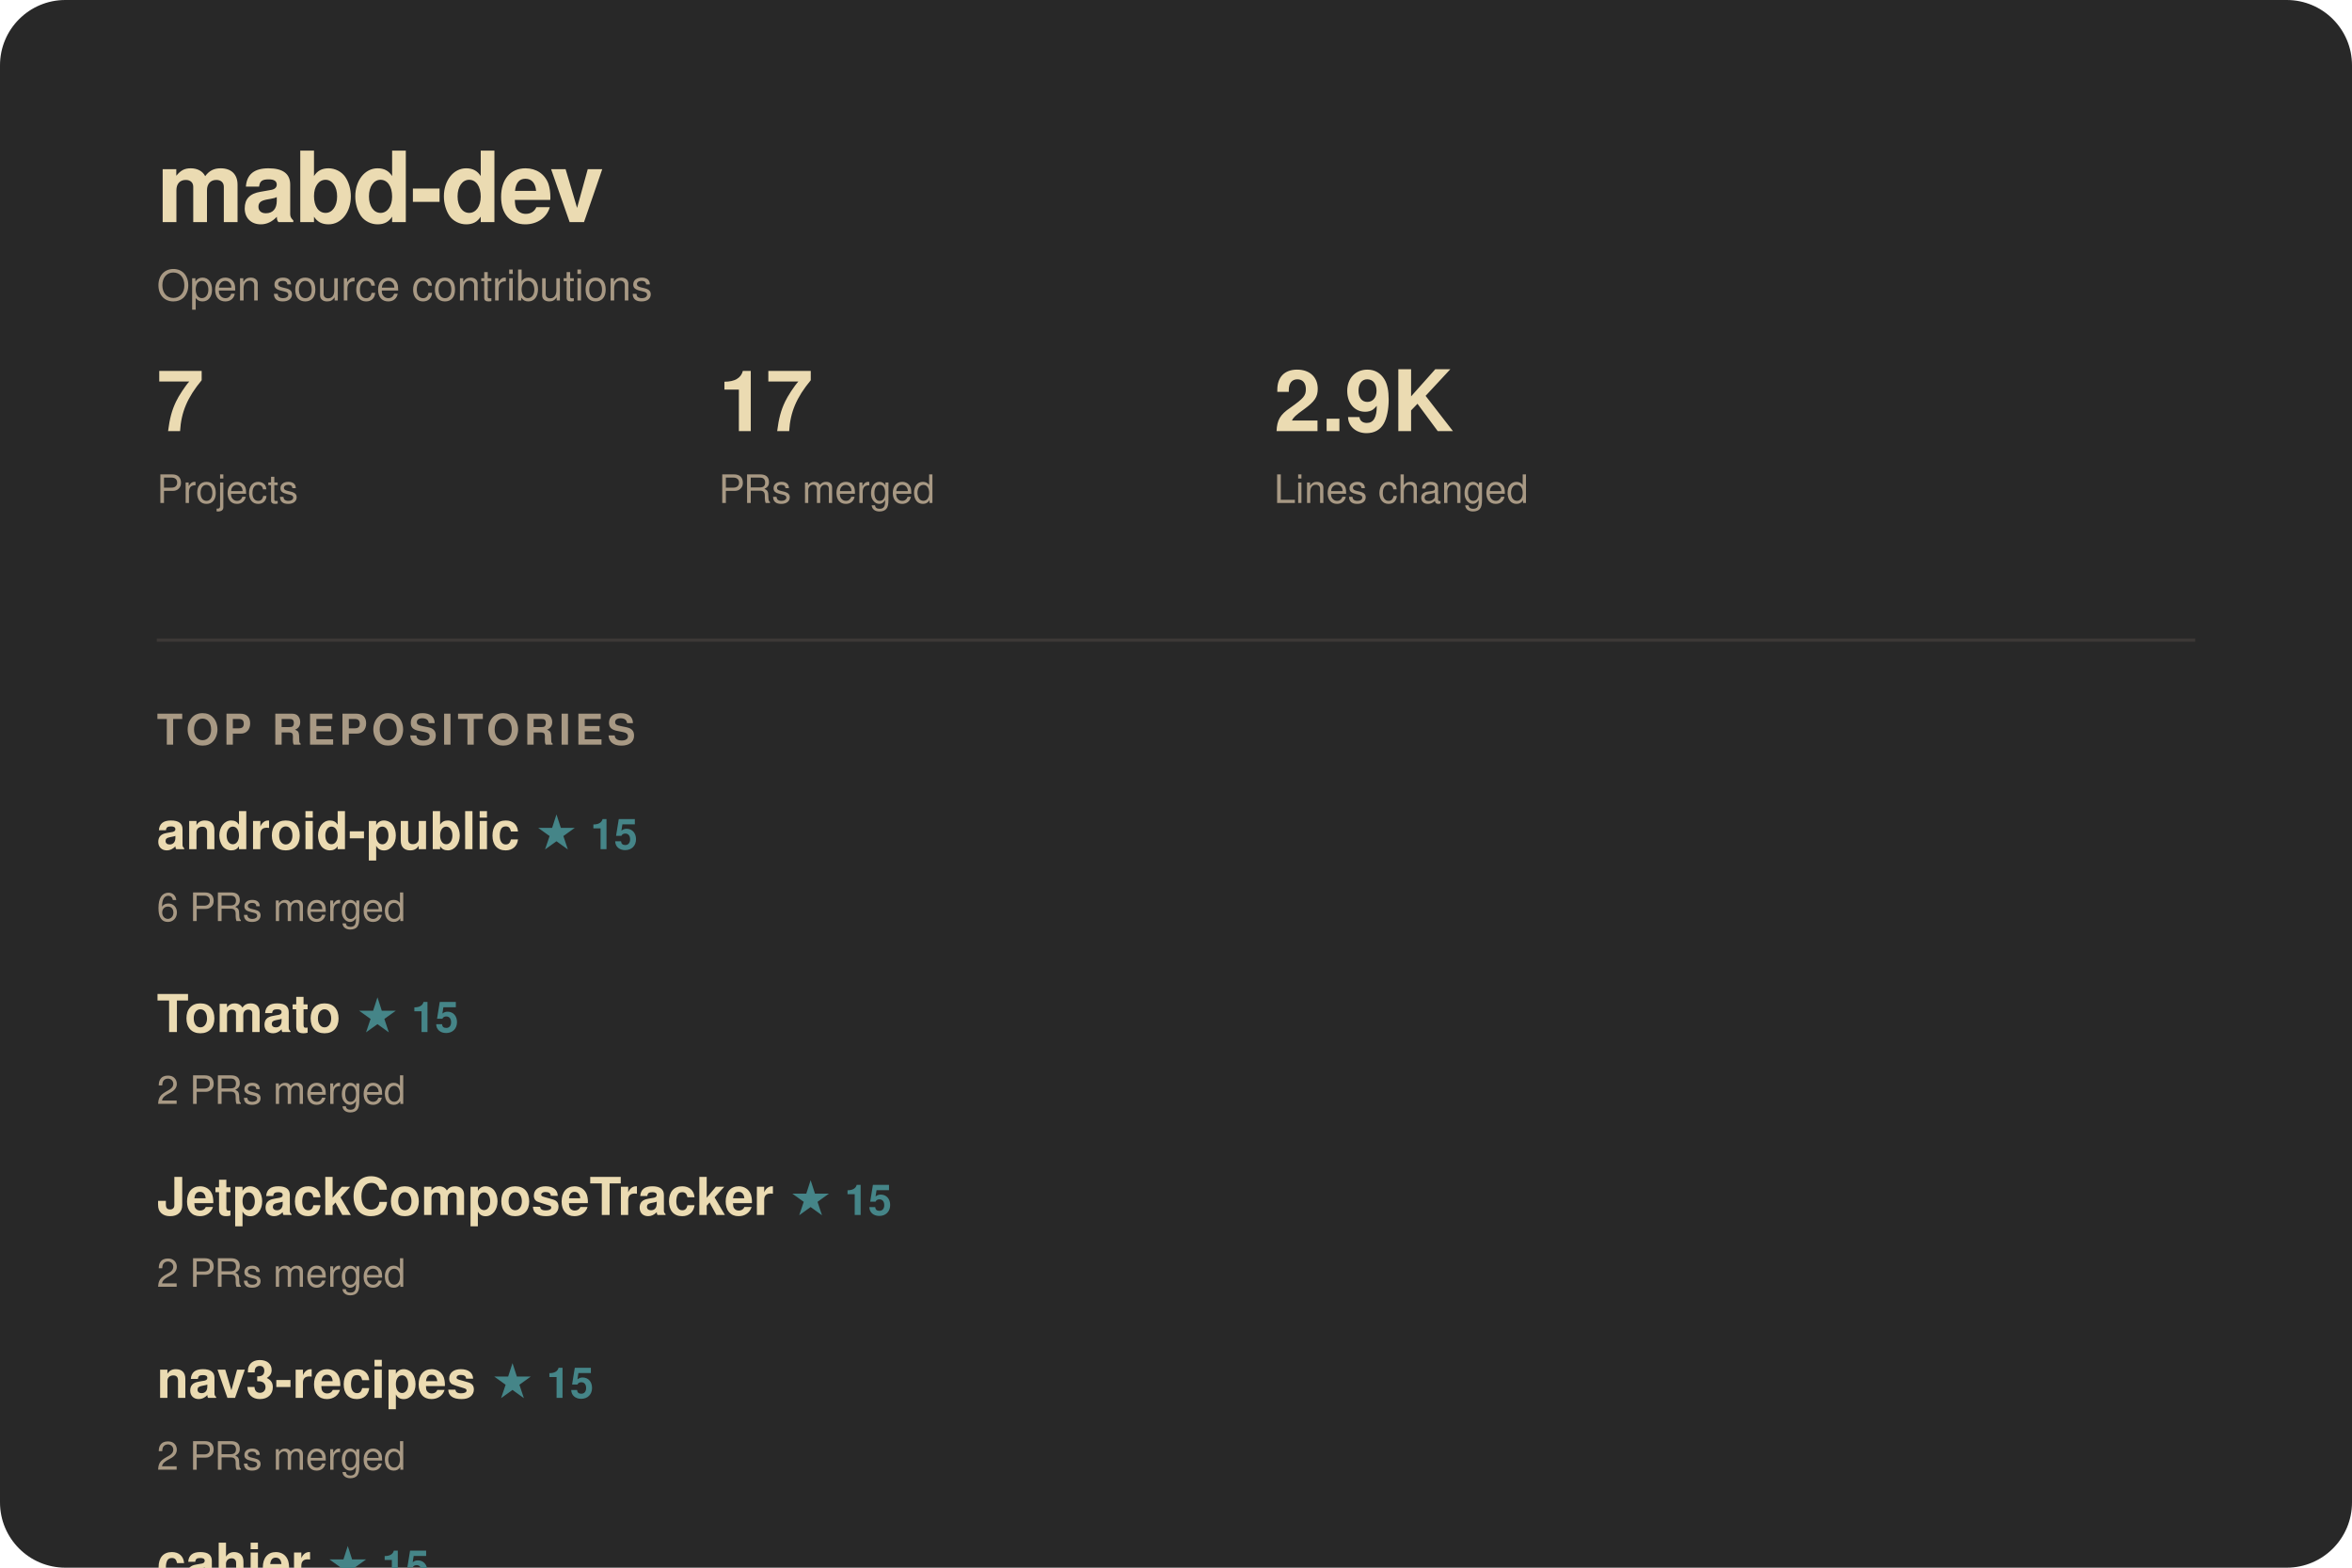
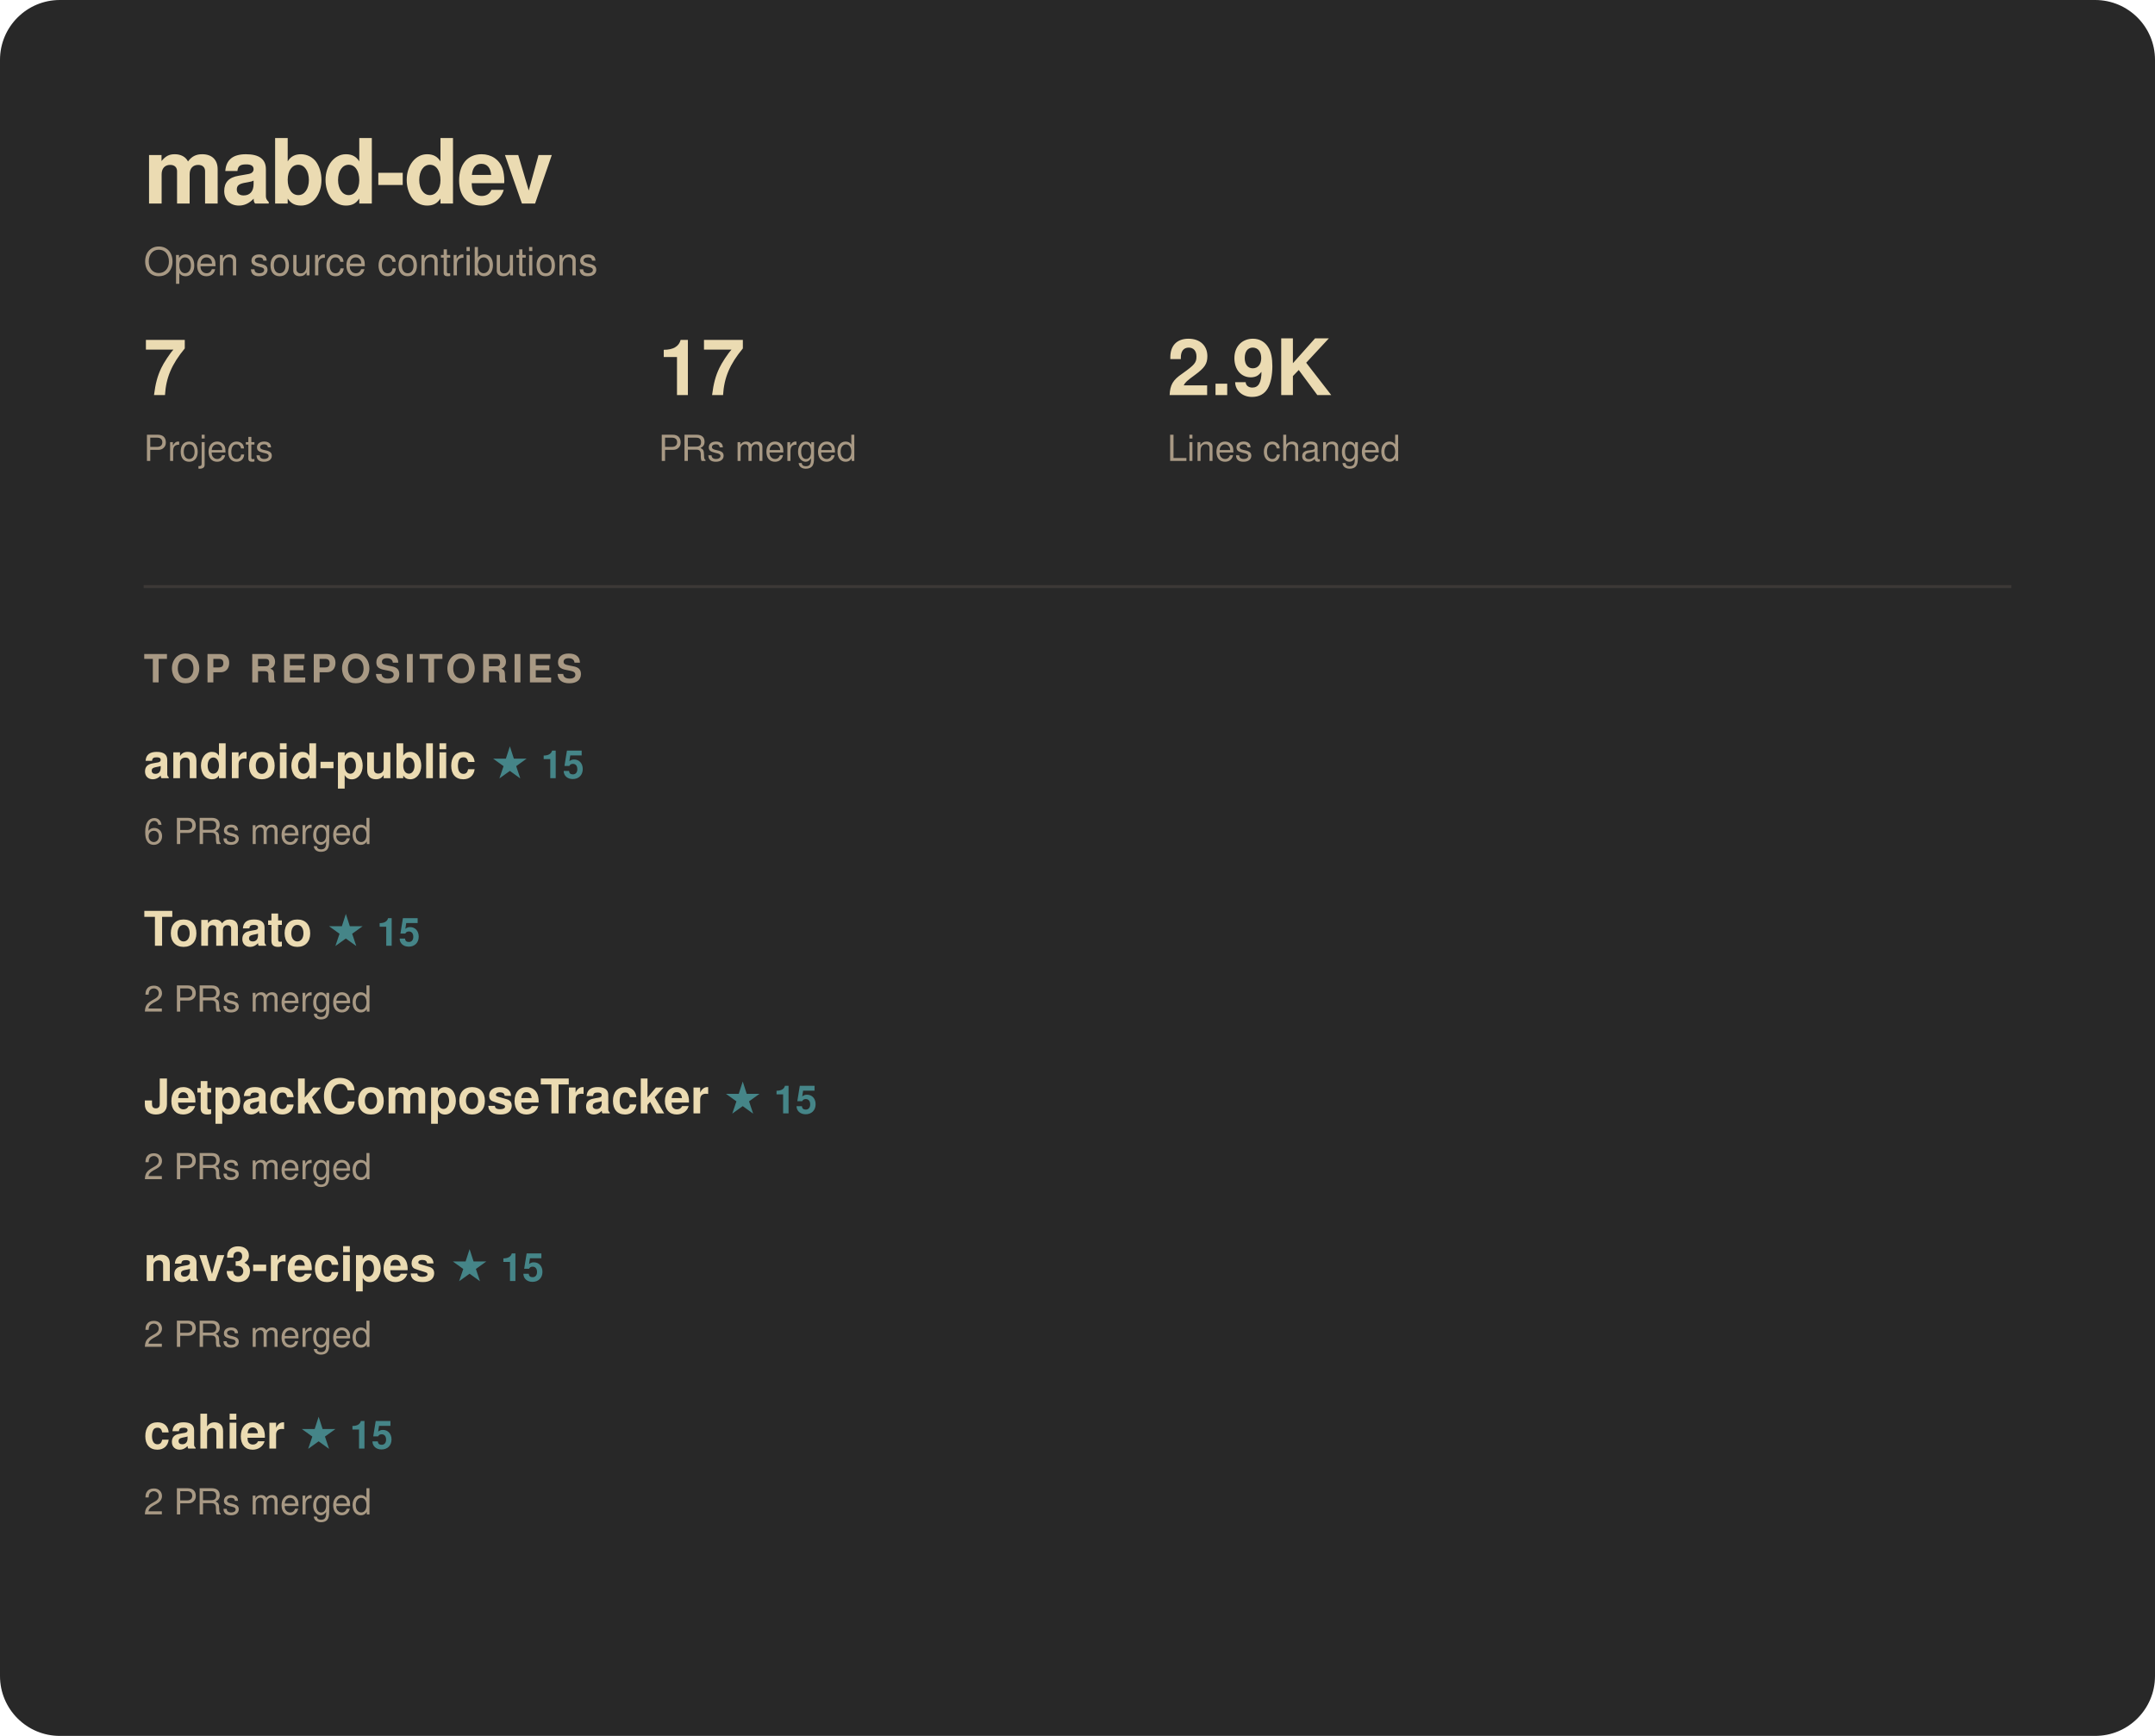
- <svg xmlns="http://www.w3.org/2000/svg" width="720" height="480" viewBox="0 0 720 480" role="img" aria-label="Open Source Contributions">
+ <svg xmlns="http://www.w3.org/2000/svg" width="720" height="580" viewBox="0 0 720 580" role="img" aria-label="Open Source Contributions">
  <defs>
    <style>
      text {
        font-family: system-ui, -apple-system, BlinkMacSystemFont,
                     "Segoe UI", Helvetica, Arial, sans-serif;
      }

      .bg {
        fill: #282828;
      }

      .username {
        font-size: 30px;
        font-weight: 900;
        fill: #ebdbb2;
        letter-spacing: -0.6px;
      }

      .subtitle {
        font-size: 13px;
        fill: #a89984;
      }

      .stat {
        font-size: 26px;
        font-weight: 800;
        fill: #ebdbb2;
      }

      .stat-label {
        font-size: 12px;
        fill: #a89984;
      }

      .divider {
        stroke: #3c3836;
        stroke-width: 1;
      }

      .section-title {
        font-size: 13px;
        font-weight: 700;
        fill: #a89984;
        letter-spacing: 0.1em;
      }

      .repo-name {
        font-size: 16px;
        font-weight: 700;
        fill: #ebdbb2;
      }

      .repo-stars {
        font-size: 13px;
        font-weight: 700;
        fill: #458588;
      }

      .repo-meta {
        font-size: 12px;
        fill: #a89984;
      }
    </style>
  </defs>
-   <rect class="bg" x="0" y="0" width="720" height="480" rx="20" />
+   <rect class="bg" x="0" y="0" width="720" height="580" rx="20" />
  <text class="username" x="48" y="68">
    mabd-dev
  </text>
  <text class="subtitle" x="48" y="92">
    Open source contributions
  </text>
  <g transform="translate(48, 132)">
    <text class="stat">7</text>
    <text class="stat-label" y="22">Projects</text>
  </g>
  <g transform="translate(220, 132)">
    <text class="stat">17</text>
    <text class="stat-label" y="22">PRs merged</text>
  </g>
  <g transform="translate(390, 132)">
    <text class="stat">2.9K</text>
    <text class="stat-label" y="22">Lines changed</text>
  </g>
  <line class="divider" x1="48" y1="196" x2="672" y2="196" />
  <text class="section-title" x="48" y="228">
    TOP REPOSITORIES
  </text>
  <g transform="translate(48, 260)">
    <text class="repo-name">
      android-public
      <tspan class="repo-stars"> ★ 15</tspan>
    </text>
    <text class="repo-meta" y="22">
      6 PRs merged
    </text>
  </g>
  <g transform="translate(48, 316)">
    <text class="repo-name">
      Tomato
      <tspan class="repo-stars"> ★ 15</tspan>
    </text>
    <text class="repo-meta" y="22">
      2 PRs merged
    </text>
  </g>
  <g transform="translate(48, 372)">
    <text class="repo-name">
      JetpackComposeTracker
      <tspan class="repo-stars"> ★ 15</tspan>
    </text>
    <text class="repo-meta" y="22">
      2 PRs merged
    </text>
  </g>
  <g transform="translate(48, 428)">
    <text class="repo-name">
      nav3-recipes
      <tspan class="repo-stars"> ★ 15</tspan>
    </text>
    <text class="repo-meta" y="22">
      2 PRs merged
    </text>
  </g>
  <g transform="translate(48, 484)">
    <text class="repo-name">
      cahier
      <tspan class="repo-stars"> ★ 15</tspan>
    </text>
    <text class="repo-meta" y="22">
      2 PRs merged
    </text>
  </g>
</svg>
